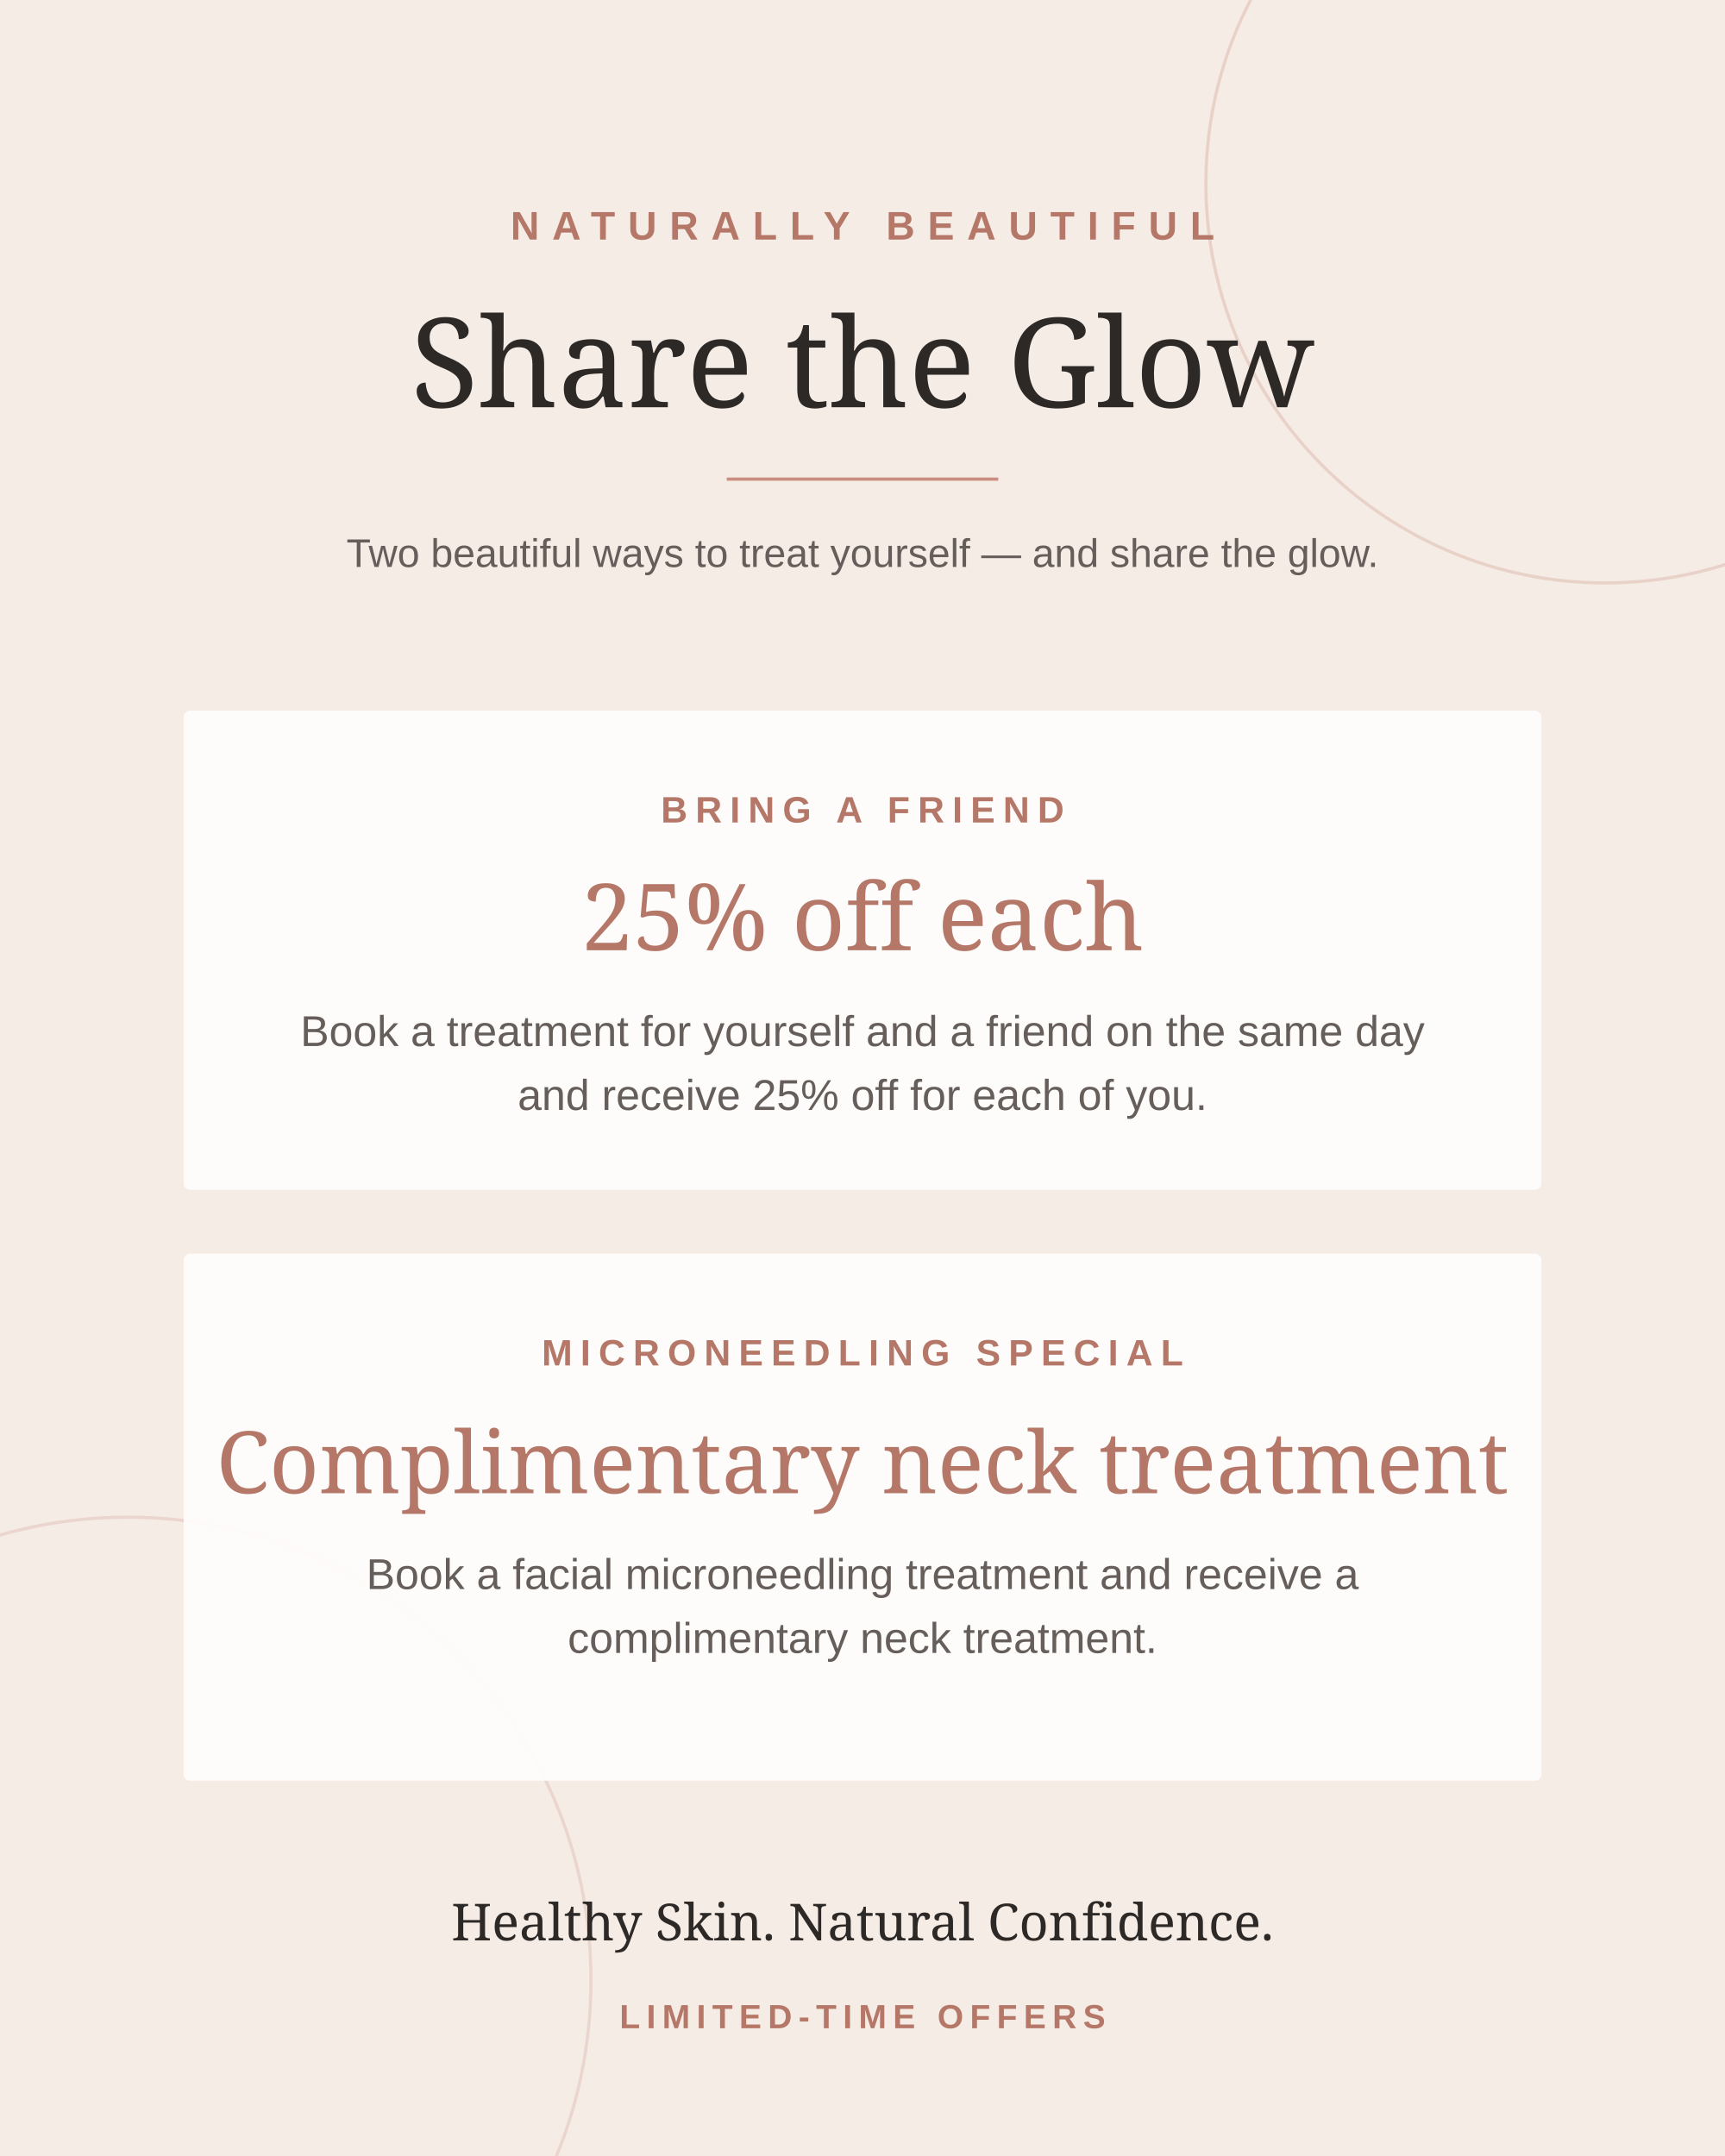
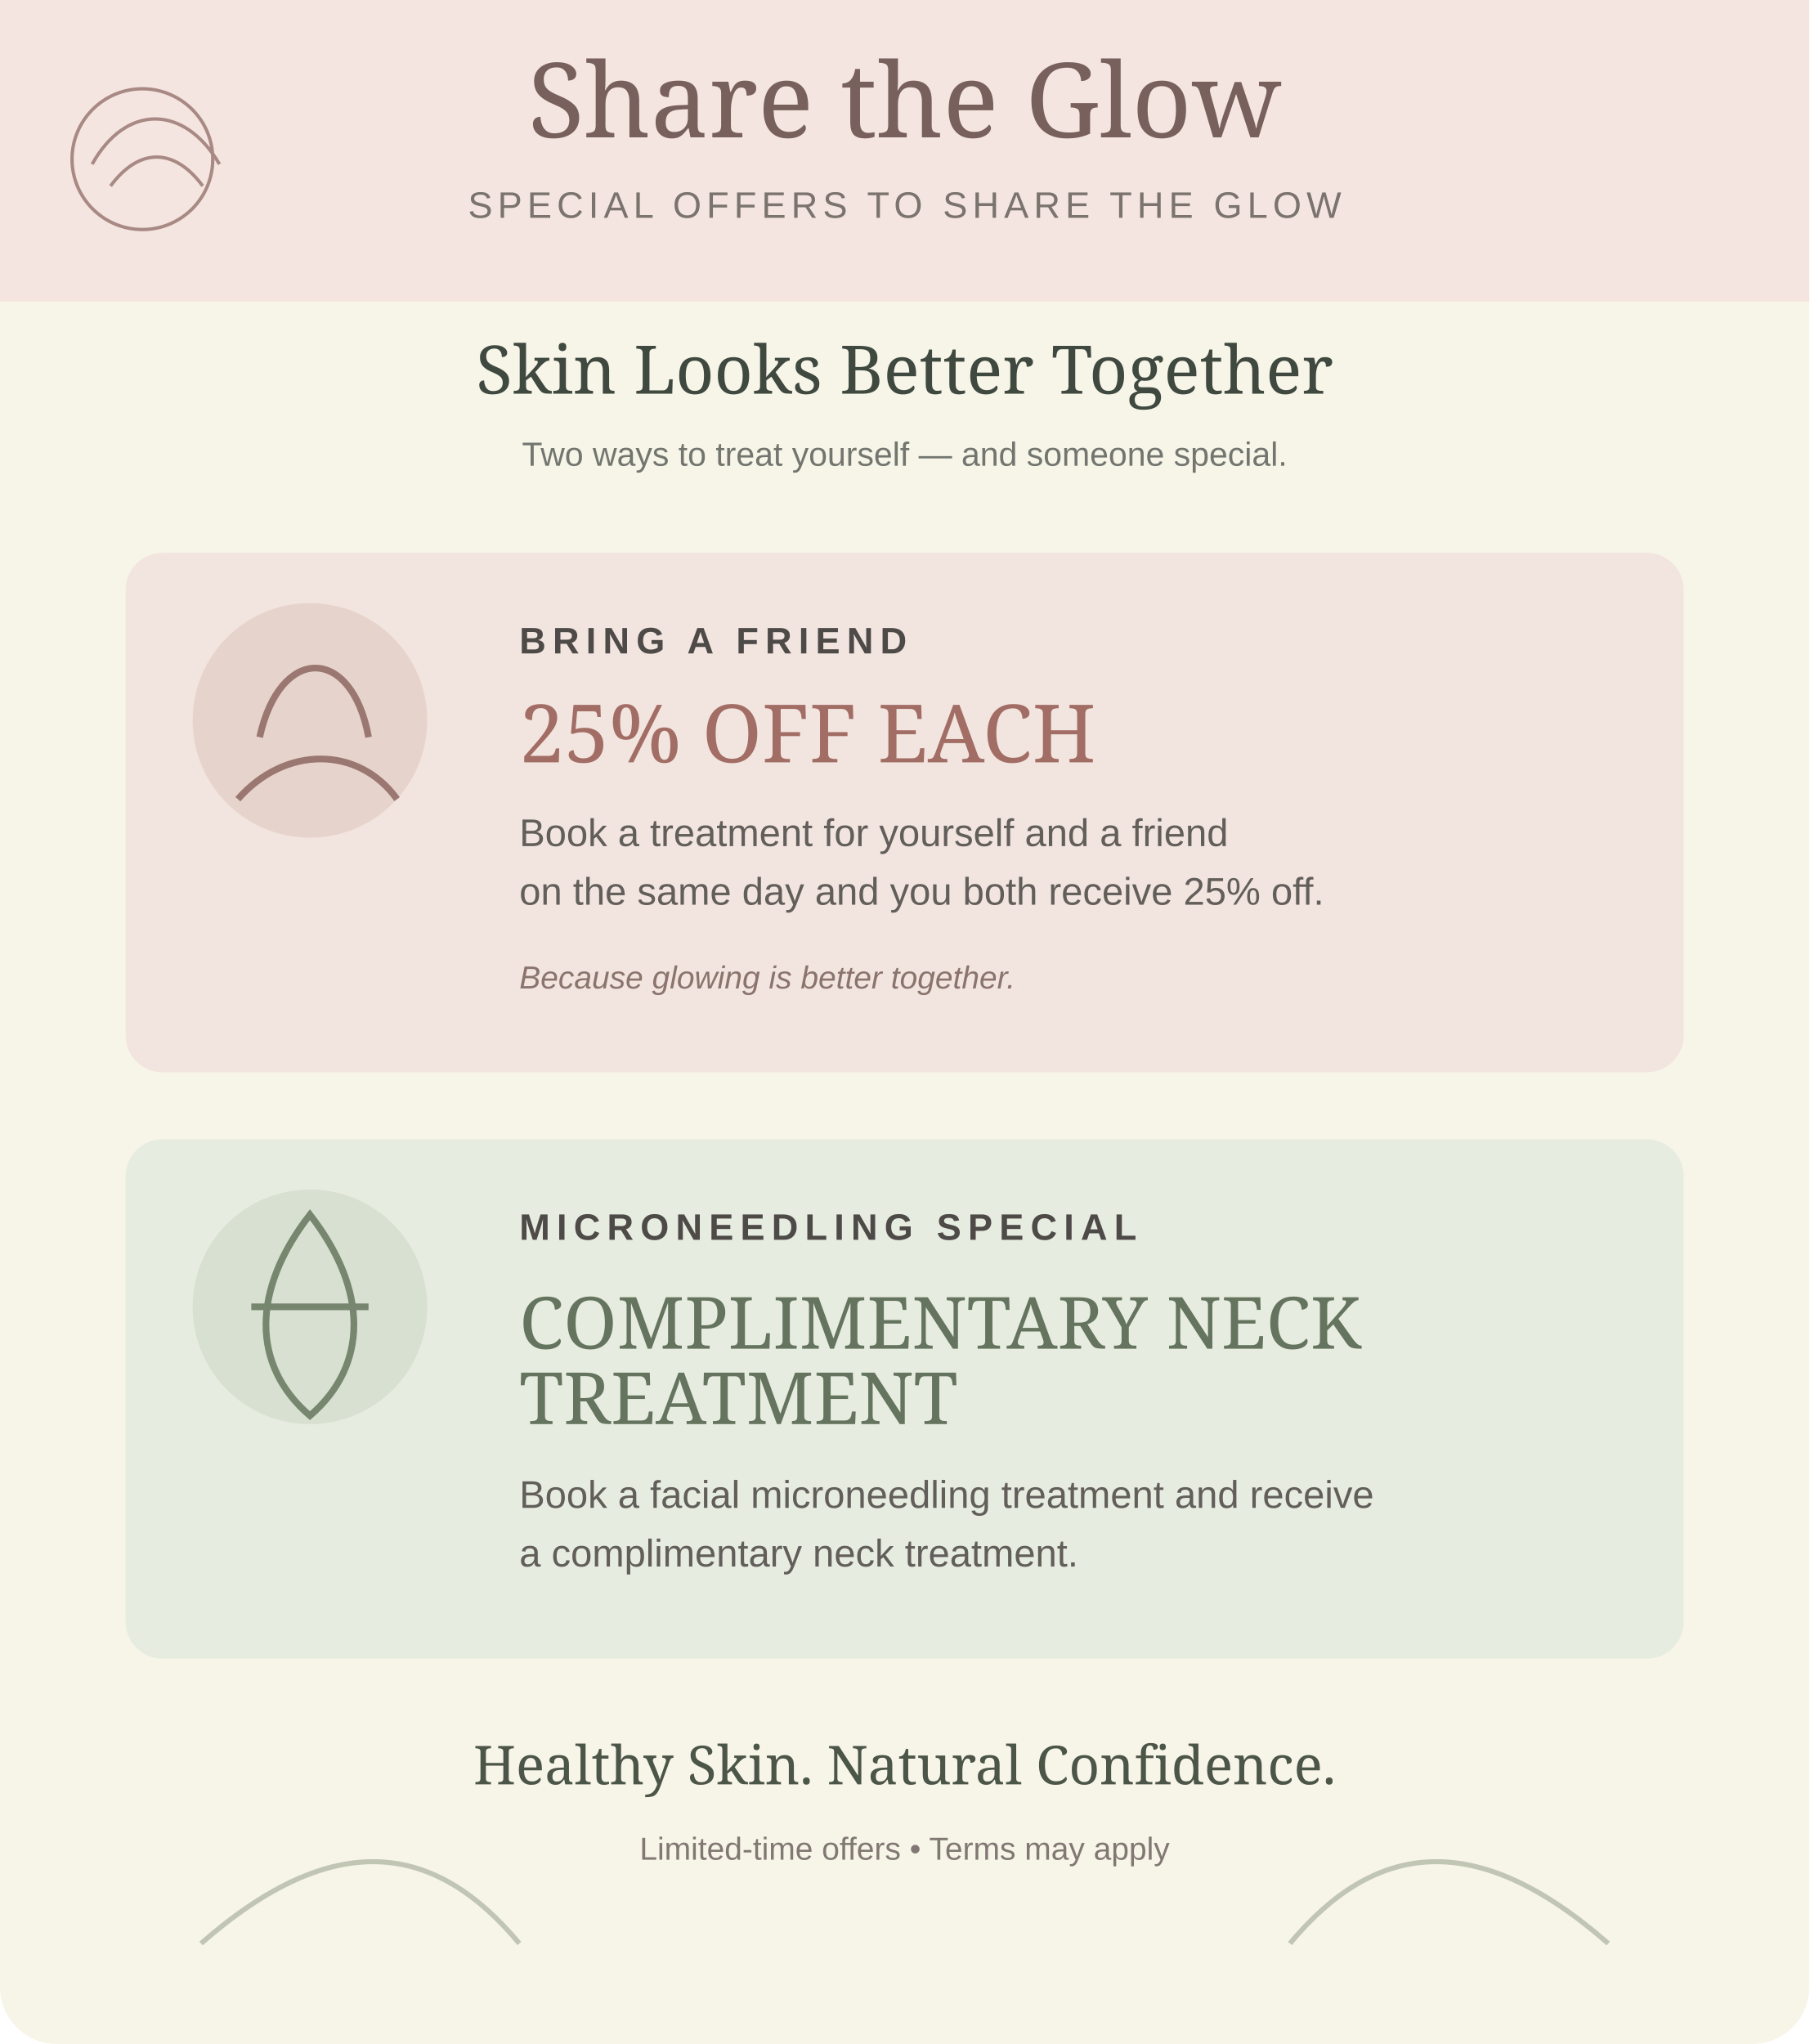
- <svg xmlns="http://www.w3.org/2000/svg" width="1080" height="1350" viewBox="0 0 1080 1350" role="img" aria-labelledby="title desc">
-   <rect width="1080" height="1350" fill="#F6ECE6" />
-   <circle cx="1005" cy="115" r="250" fill="none" stroke="#D8B2A5" stroke-width="2" opacity=".45" />
-   <circle cx="80" cy="1240" r="290" fill="none" stroke="#D8B2A5" stroke-width="2" opacity=".38" />
-   <text x="540" y="150" text-anchor="middle" fill="#B47768" font-family="Arial, sans-serif" font-size="25" font-weight="600" letter-spacing="8">NATURALLY BEAUTIFUL</text>
-   <text x="540" y="255" text-anchor="middle" fill="#2D2927" font-family="Georgia, serif" font-size="78">Share the Glow</text>
-   <line x1="455" y1="300" x2="625" y2="300" stroke="#C98E7F" stroke-width="2" />
-   <text x="540" y="355" text-anchor="middle" fill="#655E5A" font-family="Arial, sans-serif" font-size="25">Two beautiful ways to treat yourself — and share the glow.</text>
-   <rect x="115" y="445" width="850" height="300" rx="4" fill="#FFFDFC" opacity=".92" />
-   <text x="540" y="515" text-anchor="middle" fill="#B47768" font-family="Arial, sans-serif" font-size="23" font-weight="700" letter-spacing="5">BRING A FRIEND</text>
-   <text x="540" y="595" text-anchor="middle" fill="#B47768" font-family="Georgia, serif" font-size="58">25% off each</text>
-   <text x="540" y="655" text-anchor="middle" fill="#655E5A" font-family="Arial, sans-serif" font-size="27">Book a treatment for yourself and a friend on the same day</text>
-   <text x="540" y="695" text-anchor="middle" fill="#655E5A" font-family="Arial, sans-serif" font-size="27">and receive 25% off for each of you.</text>
-   <rect x="115" y="785" width="850" height="330" rx="4" fill="#FFFDFC" opacity=".92" />
-   <text x="540" y="855" text-anchor="middle" fill="#B47768" font-family="Arial, sans-serif" font-size="23" font-weight="700" letter-spacing="5">MICRONEEDLING SPECIAL</text>
-   <text x="540" y="935" text-anchor="middle" fill="#B47768" font-family="Georgia, serif" font-size="54">Complimentary neck treatment</text>
-   <text x="540" y="995" text-anchor="middle" fill="#655E5A" font-family="Arial, sans-serif" font-size="27">Book a facial microneedling treatment and receive a</text>
-   <text x="540" y="1035" text-anchor="middle" fill="#655E5A" font-family="Arial, sans-serif" font-size="27">complimentary neck treatment.</text>
-   <text x="540" y="1215" text-anchor="middle" fill="#2D2927" font-family="Georgia, serif" font-size="32">Healthy Skin. Natural Confidence.</text>
-   <text x="540" y="1270" text-anchor="middle" fill="#B47768" font-family="Arial, sans-serif" font-size="21" font-weight="600" letter-spacing="4">LIMITED-TIME OFFERS</text>
+ <svg xmlns="http://www.w3.org/2000/svg" width="1080" height="1220" viewBox="0 0 1080 1220" role="img" aria-labelledby="title desc">
+   <rect width="1080" height="1220" rx="34" fill="#F7F4E8" />
+   <path d="M0 0h1080v180H0z" fill="#F4E5E0" />
+   <circle cx="85" cy="95" r="42" fill="none" stroke="#A88983" stroke-width="2" />
+   <path d="M55 98c20-36 55-36 76 0M66 111c17-23 38-23 55 0" fill="none" stroke="#A88983" stroke-width="2" />
+   <text x="540" y="82" text-anchor="middle" fill="#78605C" font-family="Georgia,serif" font-size="62">Share the Glow</text>
+   <text x="540" y="130" text-anchor="middle" fill="#7B736D" font-family="Arial,sans-serif" font-size="22" letter-spacing="3">SPECIAL OFFERS TO SHARE THE GLOW</text>
+   <text x="540" y="235" text-anchor="middle" fill="#3F493F" font-family="Georgia,serif" font-size="40">Skin Looks Better Together</text>
+   <text x="540" y="278" text-anchor="middle" fill="#72766F" font-family="Arial,sans-serif" font-size="20">Two ways to treat yourself — and someone special.</text>
+   <rect x="75" y="330" width="930" height="310" rx="22" fill="#F2E4DF" />
+   <circle cx="185" cy="430" r="70" fill="#E6D3CC" />
+   <path d="M155 440c12-55 55-55 65 0M142 477c28-32 72-32 95 0" fill="none" stroke="#9A7770" stroke-width="4" />
+   <text x="310" y="390" fill="#4D4A47" font-family="Arial,sans-serif" font-size="22" font-weight="700" letter-spacing="4">BRING A FRIEND</text>
+   <text x="310" y="455" fill="#A26D64" font-family="Georgia,serif" font-size="48">25% OFF EACH</text>
+   <text x="310" y="505" fill="#625E5A" font-family="Arial,sans-serif" font-size="23">Book a treatment for yourself and a friend</text>
+   <text x="310" y="540" fill="#625E5A" font-family="Arial,sans-serif" font-size="23">on the same day and you both receive 25% off.</text>
+   <text x="310" y="590" fill="#8A746D" font-family="Arial,sans-serif" font-size="19" font-style="italic">Because glowing is better together.</text>
+   <rect x="75" y="680" width="930" height="310" rx="22" fill="#E7ECE0" />
+   <circle cx="185" cy="780" r="70" fill="#D8E0D1" />
+   <path d="M185 725c-35 45-35 90 0 120 35-30 35-75 0-120zM150 780h70" fill="none" stroke="#77866E" stroke-width="4" />
+   <text x="310" y="740" fill="#4D4A47" font-family="Arial,sans-serif" font-size="22" font-weight="700" letter-spacing="4">MICRONEEDLING SPECIAL</text>
+   <text x="310" y="805" fill="#65745E" font-family="Georgia,serif" font-size="43">COMPLIMENTARY NECK</text>
+   <text x="310" y="850" fill="#65745E" font-family="Georgia,serif" font-size="43">TREATMENT</text>
+   <text x="310" y="900" fill="#625E5A" font-family="Arial,sans-serif" font-size="23">Book a facial microneedling treatment and receive</text>
+   <text x="310" y="935" fill="#625E5A" font-family="Arial,sans-serif" font-size="23">a complimentary neck treatment.</text>
+   <text x="540" y="1065" text-anchor="middle" fill="#4B5548" font-family="Georgia,serif" font-size="32">Healthy Skin. Natural Confidence.</text>
+   <text x="540" y="1110" text-anchor="middle" fill="#817873" font-family="Arial,sans-serif" font-size="19">Limited-time offers • Terms may apply</text>
+   <path d="M120 1160c80-70 140-60 190 0M960 1160c-80-70-140-60-190 0" fill="none" stroke="#A8B29C" stroke-width="3" opacity=".7" />
</svg>
